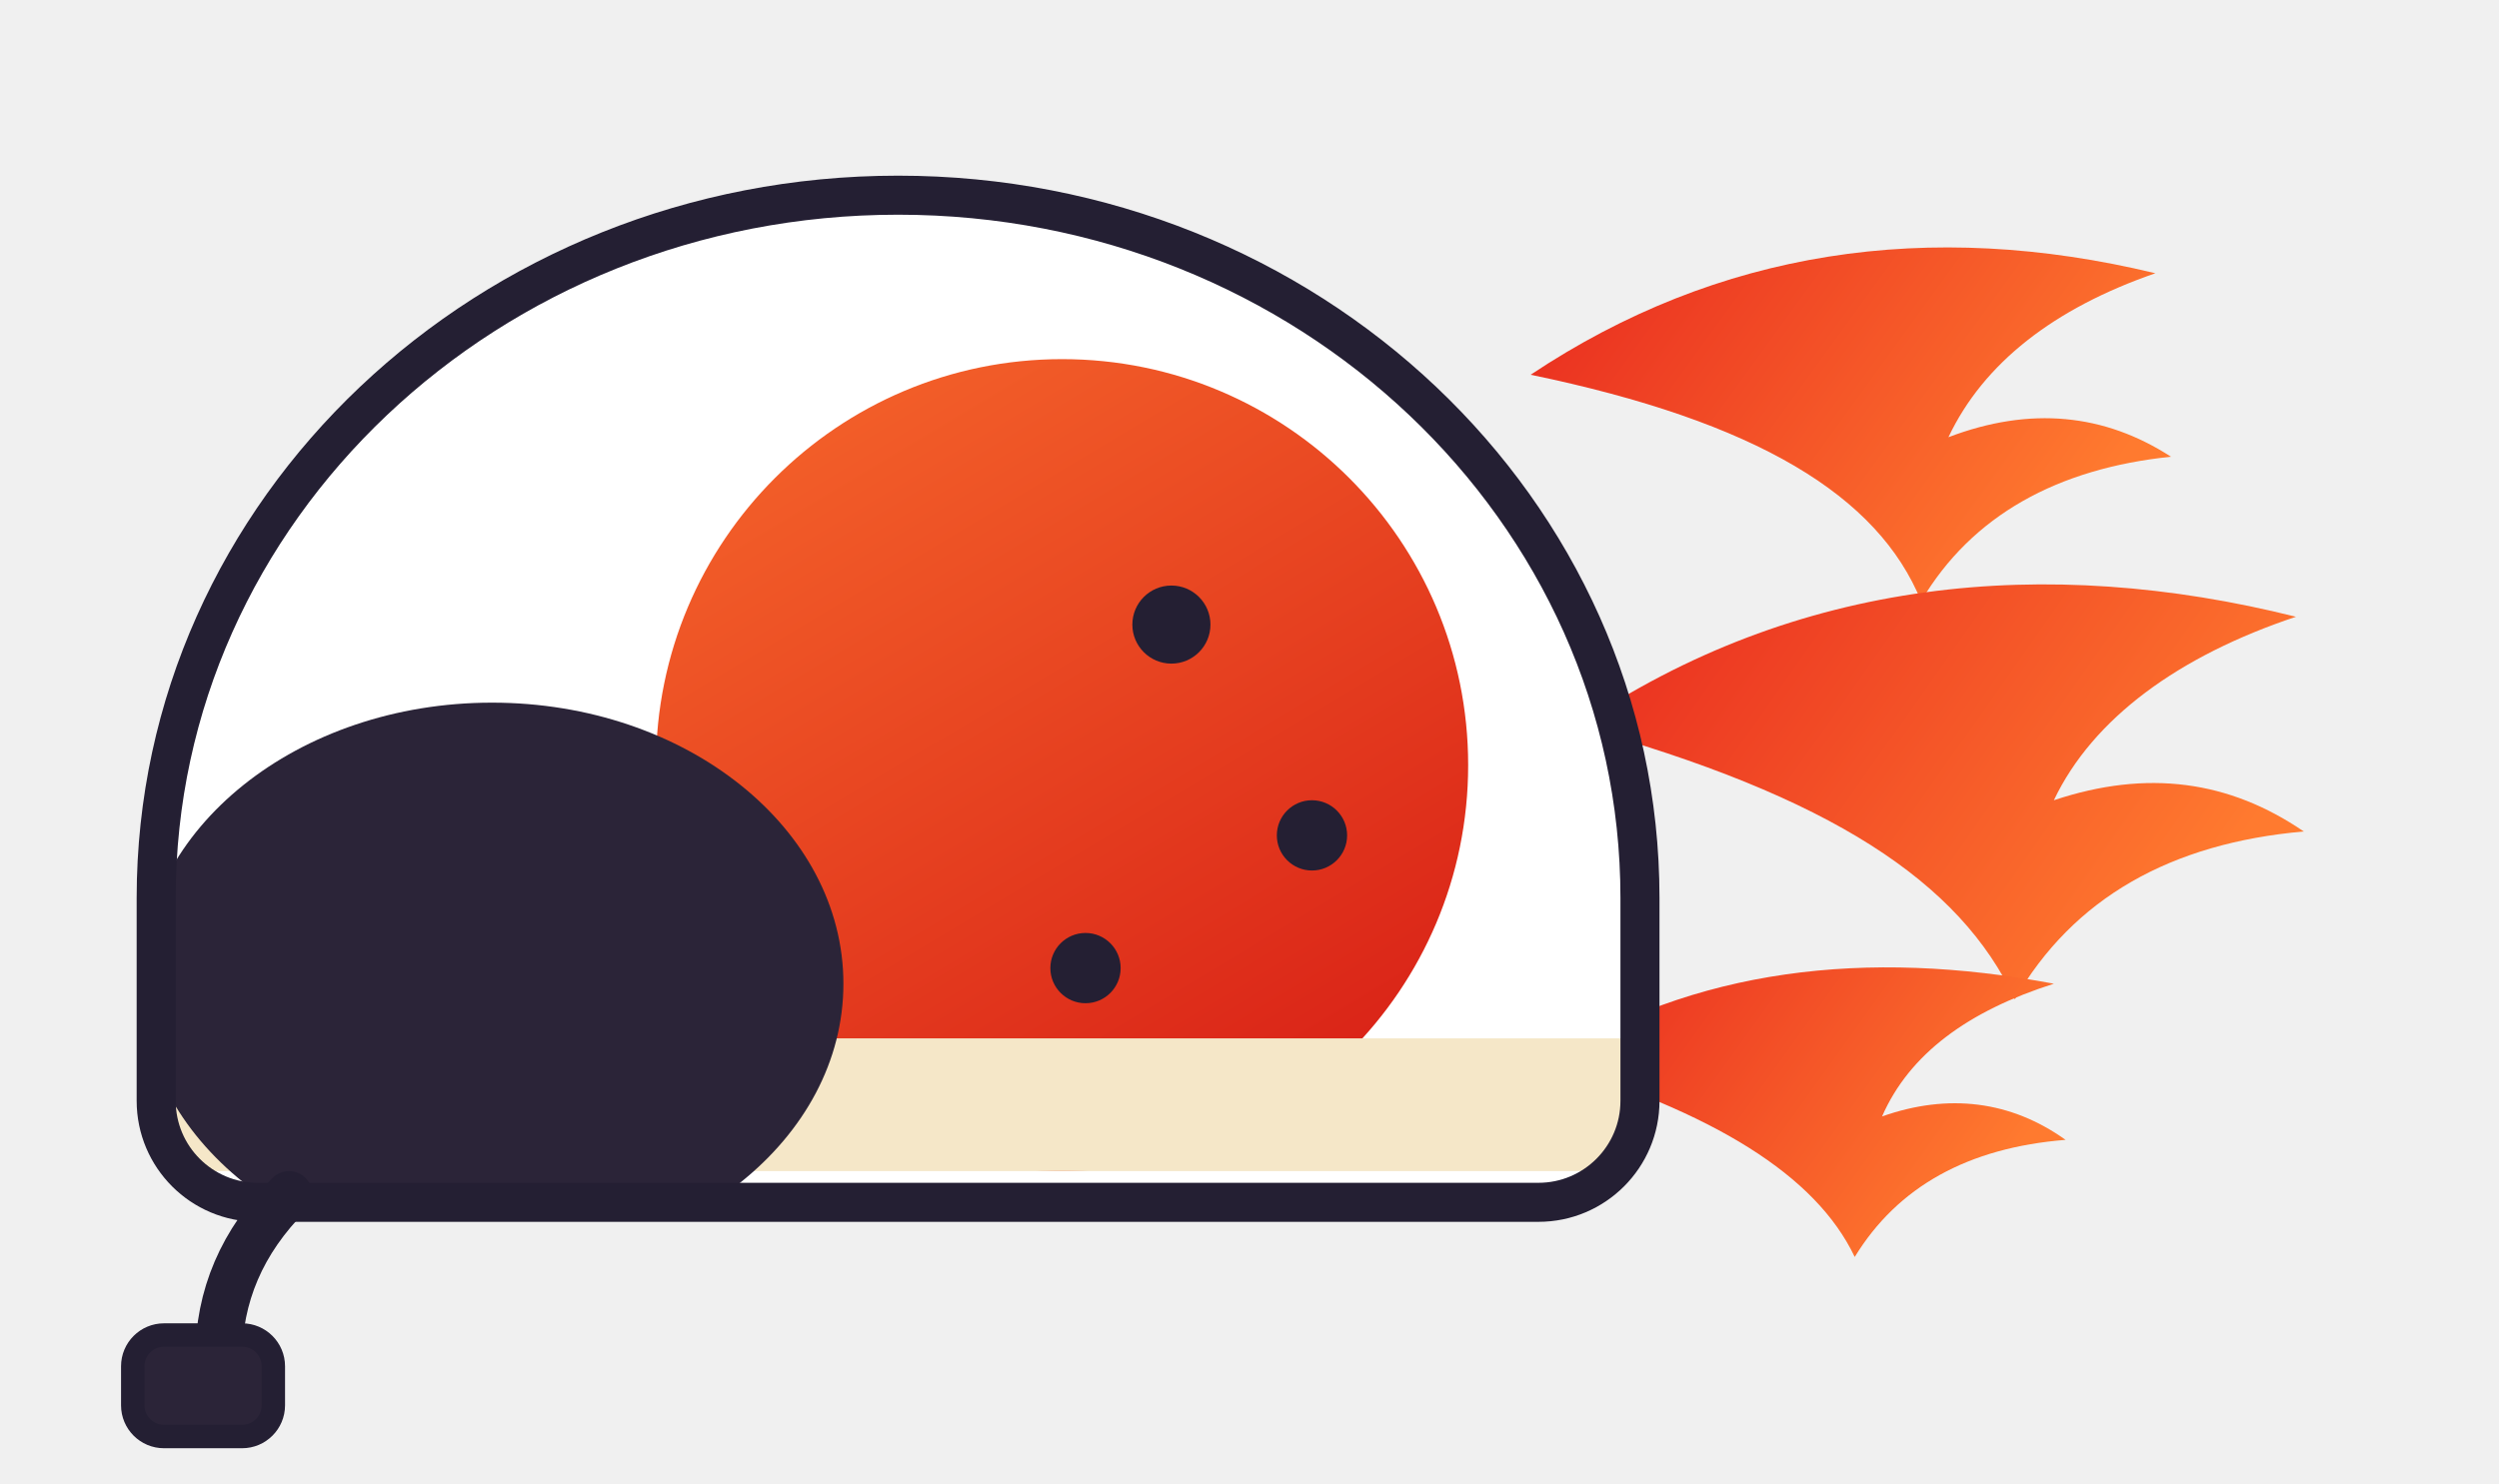
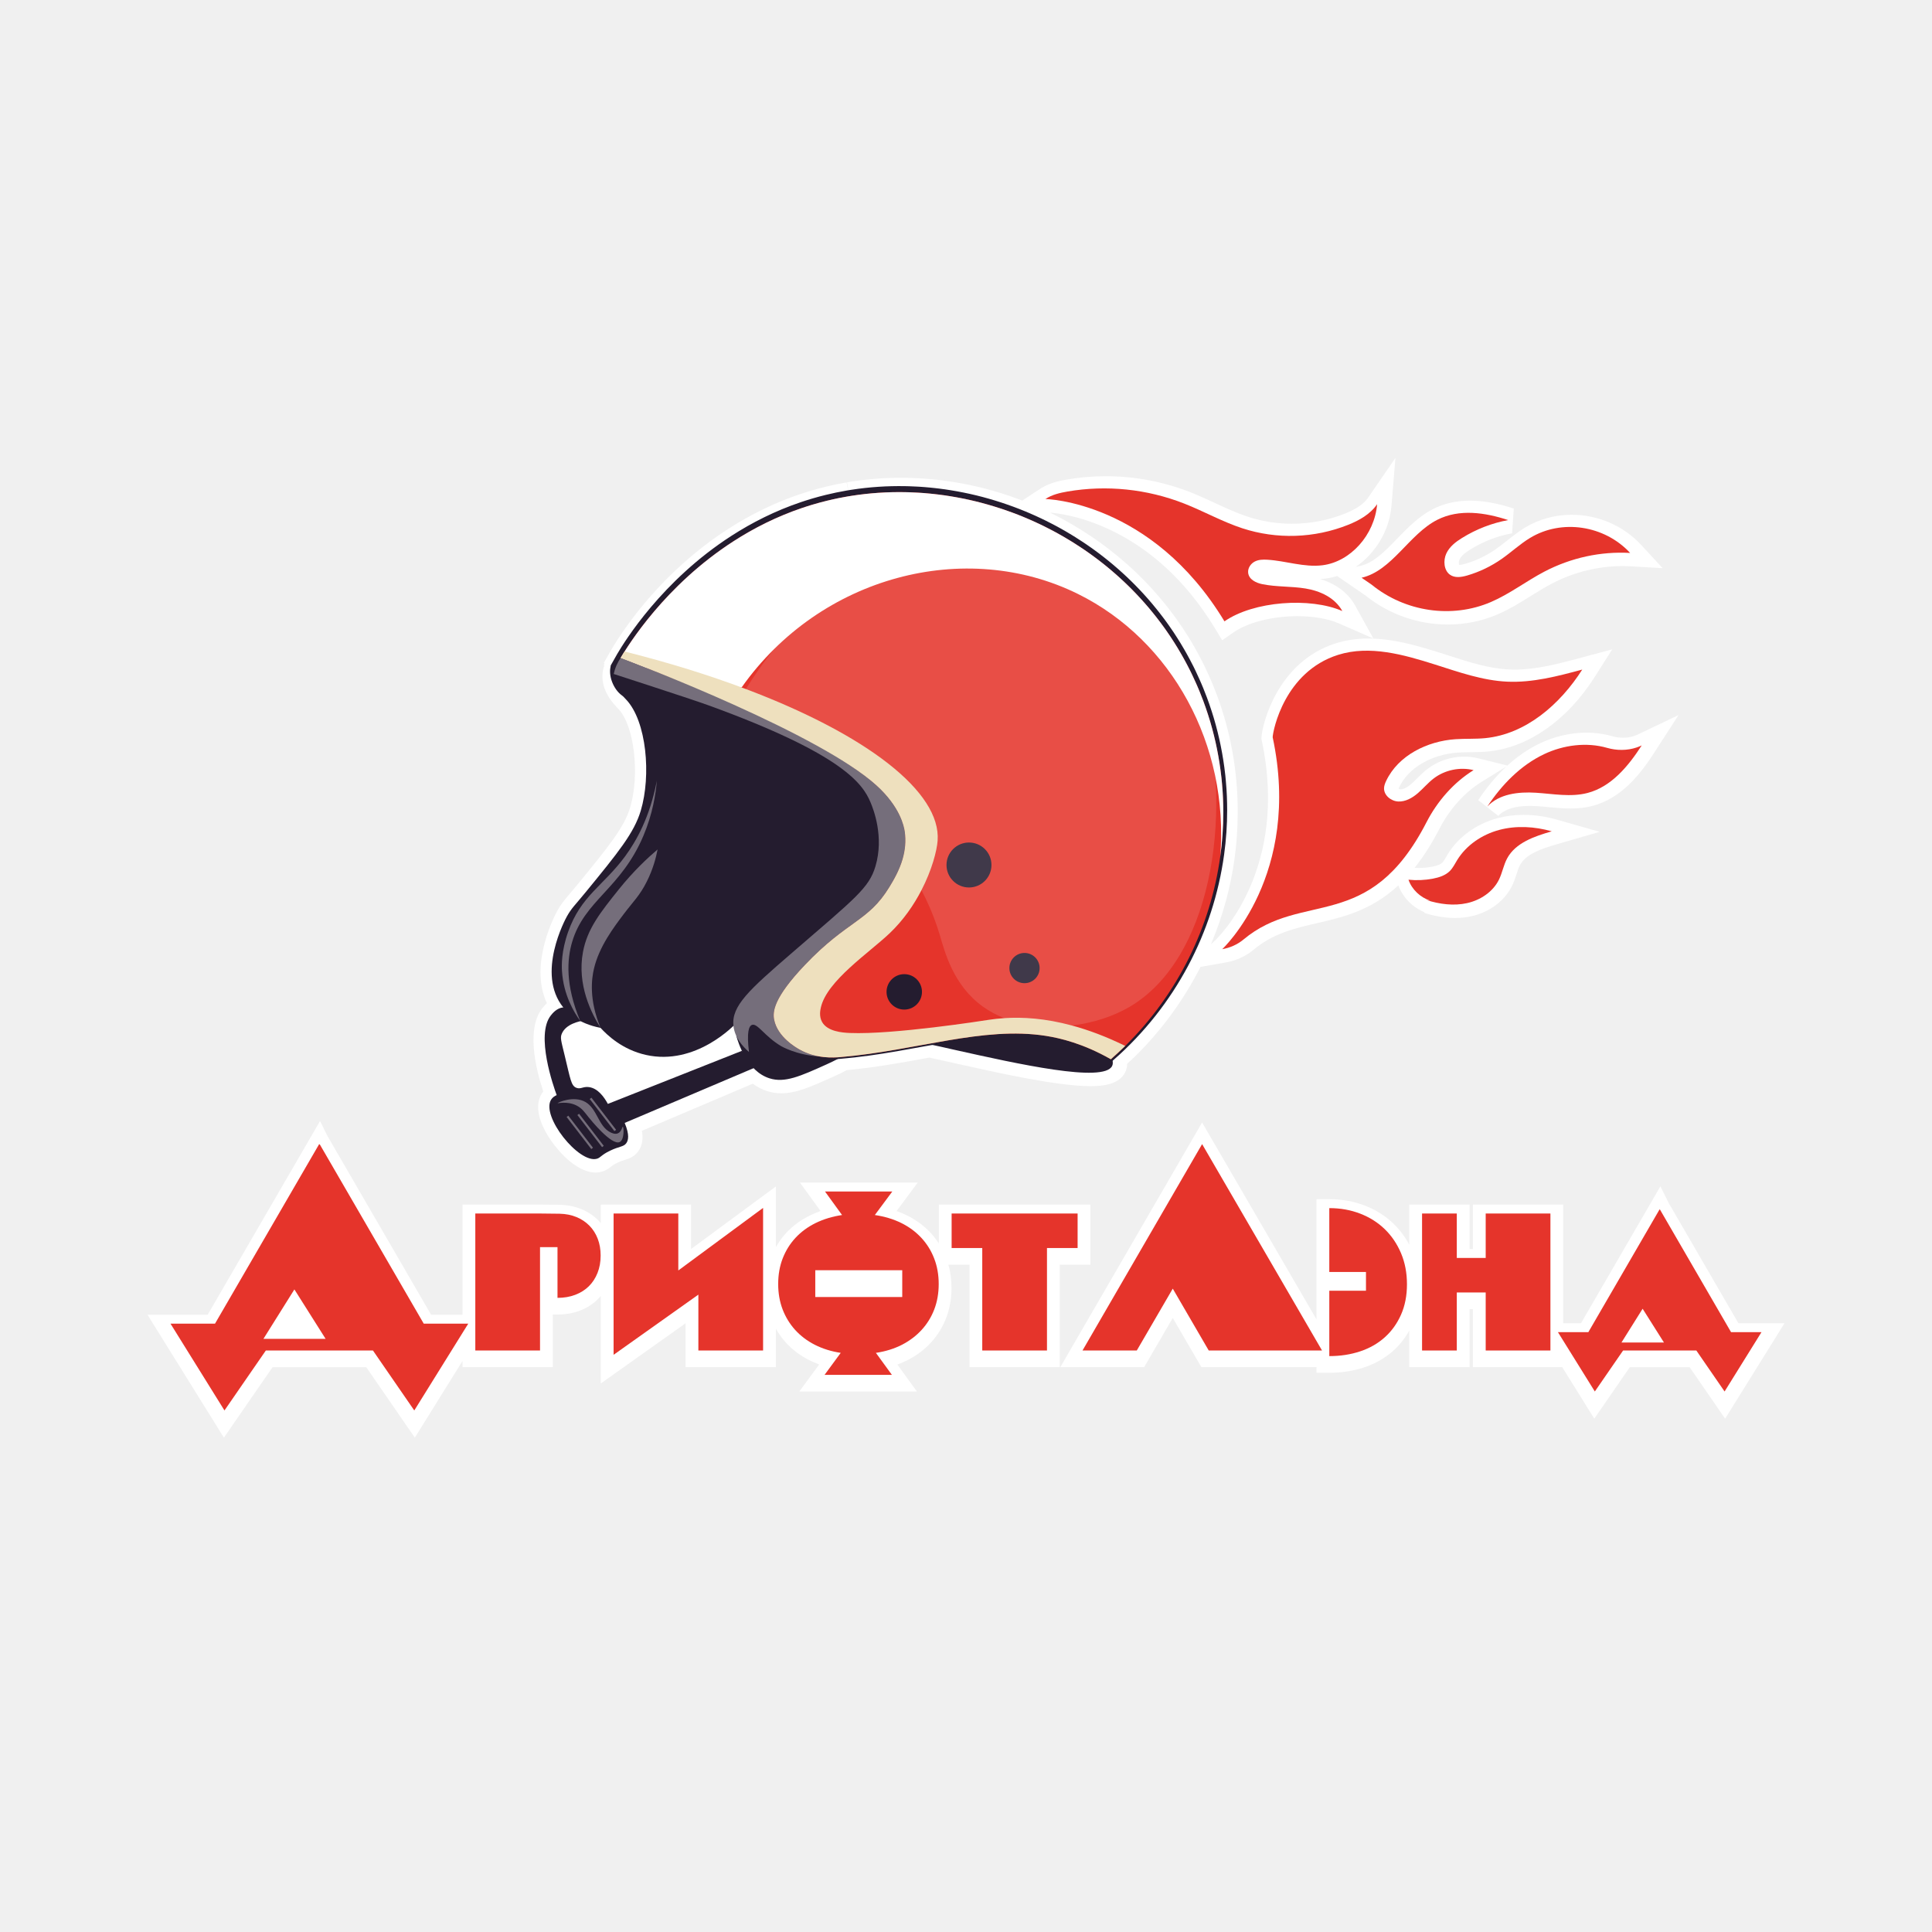
- <svg xmlns="http://www.w3.org/2000/svg" viewBox="0 0 640 380" role="img" aria-label="ДрифтЛэнд">
+ <svg xmlns="http://www.w3.org/2000/svg" role="img" aria-label="ДрифтЛэнд" version="1.1" width="500" height="500" viewBox="0 0 500 500">
  <defs>
-     <linearGradient id="dlBub" x1="0.2" y1="0" x2="0.8" y2="1">
-       <stop offset="0" stop-color="#F4622A" />
-       <stop offset="1" stop-color="#D81F16" />
-     </linearGradient>
-     <linearGradient id="dlFlame" x1="0" y1="0" x2="1" y2="0.4">
-       <stop offset="0" stop-color="#E8291F" />
-       <stop offset="1" stop-color="#FF7A2F" />
-     </linearGradient>
-     <clipPath id="dlHelmet">
-       <path d="M40 230a190 180 0 0 1 380 0v52a26 26 0 0 1-26 26H66a26 26 0 0 1-26-26z" />
+     <clipPath id="clip_1">
+       <path transform="matrix(1,0,0,-1,0,500)" d="M0 500H500V0H0Z" />
+     </clipPath>
+     <clipPath id="clip_2">
+       <path transform="matrix(1,0,0,-1,0,500)" d="M190.478 234.296H314.769V368.442H190.478Z" />
    </clipPath>
  </defs>
-   <g fill="url(#dlFlame)">
-     <path d="M392 96c48-32 102-40 160-26-26 9-44 23-53 42 21-8 40-6 57 5-29 3-51 15-64 37-11-27-42-46-100-58z" />
-     <path d="M404 186c56-38 120-44 184-28-30 10-52 26-62 47 24-8 45-5 64 8-34 3-59 17-74 43-14-30-47-52-112-70z" />
-     <path d="M396 272c38-24 82-29 130-20-22 7-37 18-44 34 17-6 33-4 47 6-25 2-43 12-54 30-10-21-36-37-79-50z" />
+   <g>
+     <g>
+       <g clip-path="url(#clip_1)">
+         <path transform="matrix(1,0,0,-1,423.8632,190.0852)" d="M0 0C-.303-.144-.623-.273-.952-.384-1.855-.687-2.819-.84-3.816-.84-4.753-.84-5.699-.705-6.629-.439-8.747 .169-10.992 .477-13.299 .477-17.353 .477-21.495-.472-25.278-2.27-28.273-3.693-31.099-5.622-33.742-8.032L-41.295-6.171C-42.475-5.881-43.702-5.733-44.939-5.733-48.383-5.733-51.756-6.864-54.437-8.918-55.454-9.697-56.298-10.539-57.115-11.355-57.658-11.897-58.171-12.409-58.689-12.853-59.696-13.718-60.644-14.194-61.43-14.194H-61.434C-61.597-14.187-61.784-14.096-61.902-14.005-61.868-13.911-61.811-13.777-61.72-13.583-59.382-8.65-53.437-5.156-46.574-4.684-45.515-4.611-44.437-4.599-43.296-4.586-41.839-4.569-40.333-4.552-38.788-4.402-28.382-3.393-18.318 3.628-11.176 14.86L-6.613 22.036-14.826 19.833C-20.41 18.336-26.184 16.787-31.859 16.787-32.315 16.787-32.771 16.797-33.228 16.818-38.493 17.058-43.608 18.704-49.024 20.446L-51.033 21.089C-57.01 22.986-63.379 24.838-69.759 24.838-72.739 24.838-75.564 24.422-78.154 23.603-93.433 18.772-97.27 2.306-97.392-.736L-97.409-1.152-97.322-1.56C-90.233-34.779-108.58-52.531-109.397-53.301L-110.468-54.295C-107.495-47.227-105.416-39.782-104.367-32.157-104.239-31.221-104.126-30.283-104.028-29.345-103.986-28.943-103.952-28.539-103.918-28.135L-103.851-27.356C-103.825-27.066-103.799-26.776-103.778-26.487-103.748-26.061-103.725-25.634-103.703-25.206L-103.668-24.552C-103.651-24.236-103.633-23.92-103.622-23.609-103.604-23.153-103.595-22.697-103.586-22.241L-103.576-21.72C-103.569-21.389-103.562-21.057-103.56-20.721L-103.552-19.712C-103.552-19.082-103.558-18.446-103.575-17.831-103.587-17.27-103.604-16.703-103.626-16.17L-103.654-15.56C-103.676-15.113-103.698-14.661-103.727-14.194-103.779-13.447-103.836-12.693-103.903-11.969-103.945-11.478-103.991-10.986-104.046-10.476-104.126-9.769-104.211-9.061-104.304-8.35-104.386-7.728-104.474-7.113-104.563-6.57L-104.587-6.404C-104.68-5.814-104.778-5.224-104.878-4.662-104.979-4.077-105.091-3.492-105.19-3.016-105.234-2.757-105.287-2.497-105.327-2.332-105.427-1.843-105.527-1.361-105.633-.906-105.773-.276-105.919 .348-106.071 .953-106.208 1.511-106.35 2.068-106.493 2.576L-106.636 3.106C-106.751 3.521-106.866 3.937-106.976 4.31L-107.15 4.9C-107.311 5.44-107.479 5.98-107.655 6.521-107.851 7.128-108.054 7.741-108.239 8.268-108.292 8.433-108.351 8.6-108.401 8.736-108.546 9.144-108.691 9.552-108.843 9.96L-108.919 10.17C-109.232 11.009-109.556 11.842-109.897 12.675-110.039 13.021-110.185 13.367-110.366 13.795-110.517 14.156-110.674 14.512-110.818 14.833-111.163 15.629-111.526 16.412-111.884 17.156-112.009 17.425-112.141 17.692-112.307 18.032L-112.543 18.509C-112.664 18.753-112.787 18.996-112.878 19.164-113.075 19.552-113.279 19.941-113.474 20.309-113.738 20.814-114.009 21.308-114.265 21.767-114.49 22.18-114.721 22.587-114.931 22.942-115.265 23.528-115.605 24.102-115.954 24.672-116.243 25.147-116.539 25.616-116.823 26.062-117.119 26.533-117.421 26.998-117.732 27.469-118.127 28.061-118.522 28.641-118.916 29.2L-119.602 30.164C-119.857 30.517-120.111 30.864-120.359 31.198-120.758 31.738-121.168 32.271-121.58 32.792-121.861 33.15-122.142 33.506-122.409 33.831-122.806 34.327-123.214 34.823-123.63 35.315-123.984 35.733-124.34 36.146-124.754 36.615-125.092 36.996-125.43 37.377-125.773 37.753-126.106 38.117-126.442 38.476-126.779 38.835L-126.873 38.934C-127.278 39.362-127.688 39.79-128.095 40.197-128.447 40.555-128.8 40.907-129.135 41.231-129.53 41.62-129.937 42.01-130.351 42.4-130.731 42.756-131.116 43.112-131.467 43.426-131.796 43.731-132.13 44.03-132.441 44.301-132.976 44.778-133.522 45.243-134.084 45.716-134.438 46.012-134.791 46.302-135.113 46.561L-135.325 46.736C-135.681 47.026-136.042 47.311-136.375 47.568-136.673 47.805-136.971 48.033-137.304 48.287-137.546 48.475-137.794 48.659-138.057 48.854-139.062 49.602-140.066 50.319-141.055 50.991L-141.884 51.546C-142.572 52.006-143.266 52.455-143.947 52.877-144.24 53.063-144.54 53.248-144.807 53.409-145.742 53.985-146.782 54.591-147.99 55.264L-148.784 55.701C-148.784 55.701-149.602 56.138-149.839 56.261-150.522 56.62-151.206 56.967-151.877 57.297-151.962 57.339-152.05 57.38-152.136 57.422-147.525 57.058-125.437 53.936-109.394 27.408L-107.566 24.384-104.668 26.406C-100.945 29.004-94.589 30.618-88.081 30.618-83.931 30.618-80.132 29.956-77.382 28.755L-68.432 24.843-73.161 33.39C-74.943 36.613-78.101 38.983-82.205 40.23-81.721 40.254-81.248 40.294-80.789 40.352-79.776 40.478-78.784 40.71-77.814 41.017L-70.441 35.949C-64.447 31.12-56.895 28.461-49.161 28.461-44.675 28.461-40.354 29.34-36.317 31.072-33.241 32.392-30.427 34.141-27.706 35.834-25.838 36.995-24.074 38.092-22.248 39.048-16.587 42.014-10.267 43.582-3.971 43.582-3.235 43.582-2.499 43.561-1.764 43.518L6.436 43.041 .858 49.07C-3.724 54.022-10.272 56.863-17.109 56.863-21.425 56.863-25.599 55.716-29.181 53.545-30.885 52.513-32.407 51.309-33.879 50.145-34.842 49.383-35.752 48.663-36.685 48.01-39.159 46.278-41.85 44.985-44.683 44.165-45.296 43.987-45.778 43.897-46.116 43.897-46.172 43.897-46.217 43.9-46.25 43.903-46.348 44.166-46.378 44.782-46.145 45.281-45.649 46.347-44.454 47.192-43.349 47.877-39.985 49.966-36.348 51.377-32.537 52.07L-32.093 58.47C-36.27 59.848-39.972 60.517-43.412 60.517-46.919 60.517-50.127 59.794-52.946 58.369-56.652 56.494-59.53 53.522-62.313 50.648-65.41 47.451-68.335 44.43-71.819 43.632L-73.026 43.356C-67.957 46.796-64.288 52.701-63.753 59.168L-62.727 71.572-69.78 61.316C-70.921 59.655-72.775 58.378-75.79 57.172-80.155 55.427-84.768 54.542-89.499 54.542-93.399 54.542-97.238 55.151-100.91 56.353-103.74 57.28-106.471 58.541-109.363 59.877-111.432 60.832-113.57 61.82-115.763 62.681-122.788 65.44-130.171 66.839-137.706 66.839-141.07 66.839-144.446 66.551-147.742 65.984-150.043 65.586-152.482 65.017-154.722 63.547L-159.313 60.532C-159.658 60.665-159.999 60.809-160.344 60.937-161.06 61.202-161.78 61.456-162.527 61.712L-163.613 62.079-163.729 62.111C-164.235 62.275-164.746 62.439-165.212 62.579-165.775 62.757-166.343 62.922-166.889 63.076-167.994 63.394-169.112 63.69-170.234 63.963-172.504 64.512-174.813 64.977-177.088 65.341-177.524 65.412-177.964 65.479-178.402 65.545L-178.926 65.615C-179.296 65.67-179.66 65.72-180.002 65.759-180.383 65.807-180.764 65.855-181.144 65.895L-181.28 65.91C-181.729 65.965-182.184 66.007-182.587 66.044-182.804 66.067-183.027 66.085-183.203 66.098-183.402 66.12-183.602 66.137-183.801 66.154L-185.04 66.245C-185.04 66.245-185.742 66.291-185.914 66.297-186.656 66.338-187.399 66.372-188.12 66.394-188.458 66.406-188.795 66.412-189.135 66.418-189.653 66.427-190.173 66.432-190.692 66.432-195.004 66.432-199.308 66.102-203.495 65.449L-204.663 65.26-204.091 62-204.777 65.241C-206.663 64.911-208.497 64.529-210.216 64.108-211.384 63.826-212.58 63.505-213.746 63.162L-214.5 62.937C-214.878 62.822-215.256 62.705-215.571 62.602-215.926 62.495-216.271 62.383-216.619 62.263L-216.826 62.193C-223.253 60.028-229.501 57.002-235.393 53.202-252.53 42.165-262.279 27.639-265.675 21.907L-267.612 18.495-267.378 18.406-267.643 17.947-267.461 17.878C-267.703 17.199-267.855 16.511-267.919 15.803-268.334 11.279-265.023 7.857-263.936 6.732L-263.805 6.595C-259.716 2.297-258.224-10.349-260.793-18.936-262.326-24.06-266.351-28.981-274.376-38.793-275.266-39.881-275.948-40.682-276.5-41.33-277.856-42.922-278.603-43.798-279.632-45.635-279.972-46.243-287.125-59.26-282.331-69.546-282.733-69.92-283.122-70.344-283.495-70.816-287.571-75.98-285.433-85.785-283.267-92.389-283.405-92.564-283.533-92.748-283.651-92.939-285.205-95.454-284.826-98.935-282.556-103.005-280.234-107.169-274.898-113.364-269.718-113.364-269.149-113.364-268.595-113.289-268.07-113.139-266.996-112.834-266.326-112.303-265.836-111.917-265.455-111.615-265.06-111.302-264.132-110.856-263.309-110.459-262.687-110.261-262.139-110.086-261.11-109.759-259.829-109.352-258.787-108.006-257.472-106.304-257.421-104.269-257.734-102.559L-229.031-90.368C-227.875-91.231-226.635-91.877-225.324-92.294-224.131-92.675-222.932-92.859-221.658-92.859-217.733-92.859-213.734-91.057-208.199-88.563-206.962-88.005-205.817-87.446-204.719-86.861-197.561-86.203-190.81-84.974-184.274-83.784L-183.355-83.617C-181.967-83.908-180.54-84.23-179.067-84.563L-177.161-84.992C-165.155-87.673-150.214-91.01-141.643-91.01-138.535-91.01-134.222-90.634-132.651-87.383-132.394-86.852-132.162-86.124-132.15-85.217-131.488-84.612-130.834-84.001-130.213-83.402-130.102-83.3-129.985-83.189-129.872-83.072-123.089-76.366-117.46-68.588-113.168-60.139L-106.568-58.982C-103.924-58.518-101.484-57.403-99.512-55.756-94.351-51.443-88.856-50.172-83.039-48.828-76.329-47.278-69.03-45.588-61.97-39.052-60.824-42.153-58.358-44.688-55.225-45.988L-55.268-46.168C-52.499-47.044-49.822-47.487-47.312-47.487-45.845-47.487-44.414-47.335-43.059-47.034-38.363-45.991-34.425-43.038-32.526-39.135-32.025-38.104-31.687-37.061-31.388-36.141-31.109-35.277-30.845-34.462-30.5-33.814-28.96-30.928-24.933-29.557-20.941-28.4L-9.86-25.191-20.956-22.037C-23.845-21.216-26.739-20.799-29.557-20.799-31.893-20.799-34.162-21.089-36.301-21.66-41.761-23.119-46.454-26.51-49.177-30.963-49.331-31.214-49.479-31.471-49.627-31.728-49.957-32.299-50.269-32.838-50.567-33.141-51.028-33.609-51.895-33.959-53.22-34.213-54.368-34.434-55.545-34.546-56.717-34.546-57.065-34.546-57.412-34.513-57.761-34.493-55.569-31.752-53.418-28.44-51.334-24.391-48.706-19.285-44.804-14.957-40.347-12.201L-34.021-8.291C-36.635-10.72-39.069-13.62-41.299-16.989L-36.113-21.067C-34.52-19.35-31.775-18.48-27.953-18.48-27.367-18.48-26.784-18.501-26.209-18.537-25.193-18.6-24.171-18.698-23.149-18.795-21.29-18.973-19.367-19.155-17.414-19.155-15.31-19.155-13.456-18.938-11.746-18.492-4.175-16.516 .755-10.128 4.204-4.784L10.529 5.016Z" fill="#ffffff" />
+         <path transform="matrix(1,0,0,-1,316.5881,209.638)" stroke-width="2" stroke-linecap="butt" stroke-miterlimit="10" stroke-linejoin="miter" fill="none" stroke="#241c2f" d="M0 0C0-3.83-.261-7.654-.784-11.439-3.507-31.222-13.246-50.054-29.087-63.95-36.213-59.876-42.194-58.469-45.929-57.886-62.243-55.334-79.402-61.726-99.101-63.383-100.135-63.472-102.125-63.622-104.471-63.222-97.545-63.622-82.81-46.83-74.956-27.136-69.408-13.257-67.29 2.068-73.744 13.819-84.533 33.462-111.853 44.062-120.235 36.903-121.802 35.563-122.619 33.668-123.025 31.672-124.098 31.906-125.176 32.139-126.249 32.372-134.003 34.057-141.757 35.746-149.511 37.431-149.685 32.941-151.898 29.991-153.707 29.995-155.479 29.999-157.519 32.836-157.691 35.503-157.732 36.142-157.66 36.685-157.579 37.079-157.041 38.03-156.503 38.981-155.964 39.932-154.075 43.123-144.536 58.67-126.738 70.131-121.508 73.505-115.571 76.523-108.907 78.769-108.879 78.774-108.856 78.786-108.834 78.791-108.473 78.919-108.117 79.036-107.75 79.147-107.389 79.264-107.028 79.375-106.666 79.486-106.433 79.553-106.205 79.625-105.972 79.692-104.86 80.02-103.726 80.325-102.576 80.603-100.875 81.02-99.129 81.381-97.345 81.693-97.278 81.704-97.217 81.715-97.15 81.726-96.978 81.754-96.806 81.781-96.633 81.809-96.461 81.837-96.283 81.865-96.111 81.893-91.548 82.604-86.934 82.905-82.332 82.821-82.009 82.815-81.692 82.81-81.376 82.799-80.664 82.777-79.947 82.743-79.23 82.704-78.946 82.693-78.663 82.671-78.374 82.654-78.063 82.632-77.757 82.61-77.451 82.587-77.201 82.565-76.951 82.549-76.701 82.521-76.495 82.504-76.284 82.488-76.078 82.465-75.656 82.426-75.234 82.387-74.817 82.337-74.789 82.332-74.761 82.332-74.733 82.326-74.339 82.287-73.944 82.237-73.549 82.187-73.216 82.148-72.888 82.104-72.554 82.054-72.438 82.037-72.321 82.021-72.199 82.009-71.721 81.937-71.237 81.865-70.759 81.787-68.541 81.431-66.334 80.987-64.15 80.459-63.077 80.197-62.004 79.914-60.943 79.608-60.409 79.458-59.876 79.302-59.348 79.136-58.847 78.986-58.347 78.825-57.852 78.663-57.824 78.652-57.791 78.647-57.763 78.635-57.713 78.619-57.663 78.602-57.613 78.585-57.313 78.485-57.013 78.385-56.713 78.285-56.018 78.046-55.323 77.802-54.634 77.546-53.595 77.163-52.566 76.757-51.544 76.334-51.199 76.19-50.86 76.051-50.521 75.901-49.548 75.484-48.575 75.045-47.614 74.589-47.241 74.411-46.863 74.233-46.496 74.05-45.829 73.722-45.174 73.388-44.517 73.044-44.195 72.877-43.878 72.705-43.556 72.532-43.545 72.527-43.534 72.521-43.523 72.516-43.261 72.371-42.995 72.227-42.733 72.082-41.705 71.509-40.682 70.92-39.682 70.303-39.404 70.136-39.126 69.964-38.853 69.792-38.181 69.375-37.52 68.947-36.863 68.508-36.586 68.325-36.313 68.141-36.041 67.958-35.068 67.296-34.112 66.613-33.173 65.912-32.939 65.74-32.706 65.568-32.478 65.39-32.172 65.156-31.872 64.928-31.572 64.689-31.227 64.423-30.888 64.156-30.555 63.883-30.494 63.833-30.432 63.783-30.366 63.728-30.021 63.45-29.682 63.172-29.343 62.888-28.815 62.444-28.292 61.999-27.781 61.543-27.47 61.271-27.159 60.993-26.853 60.71-26.48 60.376-26.114 60.037-25.752 59.698-25.363 59.331-24.974 58.959-24.596 58.586-24.257 58.258-23.923 57.925-23.59 57.586-23.19 57.186-22.801 56.78-22.417 56.374-22.061 55.996-21.706 55.618-21.356 55.234-21.005 54.851-20.661 54.462-20.316 54.073-19.971 53.684-19.632 53.289-19.293 52.889-18.899 52.422-18.509 51.949-18.132 51.477-17.854 51.138-17.587 50.799-17.32 50.46-16.925 49.96-16.536 49.453-16.158 48.942-15.914 48.614-15.669 48.281-15.425 47.942-15.208 47.636-14.986 47.33-14.769 47.019-14.38 46.469-14.002 45.913-13.624 45.346-13.335 44.907-13.046 44.462-12.762 44.012-12.479 43.567-12.195 43.117-11.917 42.661-11.584 42.117-11.261 41.572-10.945 41.016-10.728 40.649-10.516 40.277-10.311 39.898-10.049 39.432-9.794 38.965-9.544 38.487-9.349 38.12-9.155 37.748-8.966 37.375-8.855 37.169-8.749 36.958-8.643 36.747-8.56 36.575-8.471 36.397-8.382 36.219-8.26 35.969-8.138 35.719-8.021 35.469-7.665 34.729-7.32 33.984-6.992 33.229-6.842 32.895-6.698 32.567-6.559 32.233-6.403 31.867-6.248 31.5-6.098 31.133-5.77 30.333-5.458 29.532-5.158 28.726-5.153 28.704-5.142 28.682-5.136 28.659-4.969 28.22-4.814 27.781-4.658 27.342-4.613 27.22-4.569 27.098-4.53 26.975-4.324 26.386-4.13 25.797-3.941 25.213-3.774 24.696-3.613 24.179-3.457 23.663-3.407 23.49-3.352 23.312-3.302 23.134-3.185 22.734-3.074 22.334-2.963 21.934-2.918 21.773-2.874 21.606-2.829 21.439-2.685 20.922-2.551 20.4-2.423 19.877-2.273 19.283-2.134 18.688-2.001 18.087-1.895 17.632-1.801 17.176-1.706 16.714-1.662 16.525-1.623 16.331-1.59 16.136-1.478 15.592-1.373 15.041-1.278 14.491-1.178 13.93-1.084 13.363-.995 12.796-.989 12.762-.984 12.724-.978 12.685-.884 12.101-.8 11.517-.722 10.928-.634 10.244-.55 9.555-.472 8.866-.422 8.399-.378 7.932-.339 7.465-.272 6.743-.217 6.014-.167 5.292-.139 4.841-.117 4.386-.094 3.936-.089 3.769-.078 3.602-.072 3.435-.05 2.896-.033 2.351-.022 1.812-.005 1.206 0 .6 0 0Z" />
+         <path transform="matrix(1,0,0,-1,150.9748,264.1331)" d="M0 0C-.989-.16-4.506-.837-5.582-3.39-6.023-4.436-5.787-5.121-4.825-9.067-3.33-15.202-3.189-16.862-1.798-17.393-.685-17.818-.098-17.014 1.419-17.204 3.744-17.494 5.358-19.755 6.339-21.556 17.902-16.977 29.464-12.397 41.027-7.818 42.647-9.054 44.267-10.291 45.887-11.527 34.155-16.51 22.423-21.493 10.691-26.476 12-29.594 11.641-31.034 11.07-31.774 10.353-32.7 9.318-32.505 6.907-33.666 4.605-34.775 4.472-35.471 3.501-35.748-1.154-37.071-10.996-24.741-8.359-20.471-7.97-19.842-7.374-19.489-6.907-19.285-7.674-17.178-12.444-3.758-8.42 1.34-7.968 1.914-6.874 3.258-5.204 3.422-2.352 3.702-.183 .295 0 0" fill="#241c2f" />
+         <path transform="matrix(1,0,0,-1,190.5585,268.0917)" d="M0 0C.5-1.783 2.756-9.12 8.574-10.974 12.546-12.24 16.556-10.433 23.333-7.379 27.721-5.402 29.369-4.087 31.47-3.027 38.919 .733 46.691-1.416 56.447-3.595 72.819-7.251 95.11-12.228 97.262-7.774 98.121-5.996 95.573-3.12 94.292-1.702 86.783 6.609 76.055 8.271 59.475 9.84 16.639 13.894 8.459 10.346 3.465 4.921 1.728 3.034 .633 1.198 0 0" fill="#241c2f" />
+         <path transform="matrix(1,0,0,-1,160.3414,171.0194)" d="M0 0C-.584-.706-1.374-1.88-1.514-3.406-1.807-6.601 .942-9.229 1.703-10.029 7.013-15.612 8.215-29.677 5.487-38.791 3.764-44.551-.392-49.632-8.704-59.795-11.692-63.448-12.384-63.927-13.634-66.158-14.008-66.825-21.67-80.943-14.57-89.692-13.613-90.871-10.847-93.853-4.92-94.99-3.189-96.891 .733-100.627 6.812-101.992 19.745-104.895 29.77-94.222 30.276-93.666 32.254-93.663 66.441-93.047 82.88-65.093 84.425-62.465 95.689-42.705 88.746-24.788 79.779-1.651 42.581 12.906 0 0" fill="#241c2f" />
+         <path transform="matrix(1,0,0,-1,315.8044,221.633)" d="M0 0C-2.501-18.187-10.939-35.569-24.591-49.048-24.657-49.12-24.73-49.187-24.796-49.248-25.93-50.371-27.097-51.455-28.304-52.511-28.309-52.505-28.315-52.505-28.32-52.5-35.441-48.436-41.416-47.03-45.146-46.446-61.46-43.895-78.619-50.287-98.318-51.944-100.074-52.094-104.56-52.416-108.912-49.959-109.713-49.509-114.548-46.78-115.443-42.294-115.855-40.221-115.644-36.675-107.495-28.104-96.495-16.536-91.131-16.953-85.639-7.949-83.81-4.953-80.709 .294-81.665 6.525-81.843 7.676-82.765 12.79-89.046 18.443-104.087 31.989-151.357 49.931-155.181 51.371-154.953 51.755-154.619 52.316-154.169 53.028-150.884 58.236-141.618 71.482-125.954 81.57-117.589 86.967-107.406 91.453-95.327 93.332-59.225 98.957-20.255 79.108-5.314 42.572 .289 28.865 1.945 14.185 0 0" fill="#e5342b" />
+         <path transform="matrix(1,0,0,-1,315.8044,221.633)" d="M0 0C2.29 28.832-12.518 55.896-36.819 67.913-65.873 82.282-103.448 72.638-123.876 43.723-124.404 43.751-124.937 43.784-125.465 43.812-133.219 45.496-140.973 47.186-148.727 48.87-150.501 49.576-152.29 50.271-154.097 50.96-154.591 51.149-154.958 51.288-155.181 51.371-153.291 54.562-143.752 70.109-125.954 81.57-120.724 84.944-114.787 87.962-108.123 90.208-108.095 90.213-108.073 90.225-108.051 90.23-107.689 90.358-107.334 90.475-106.967 90.586-106.605 90.703-106.244 90.814-105.883 90.925-105.649 90.992-105.421 91.064-105.188 91.131-104.076 91.459-102.942 91.764-101.792 92.042-99.563 92.592-97.767 92.926-96.561 93.132-96.495 93.143-96.433 93.154-96.367 93.165-96.195 93.193-96.022 93.221-95.85 93.248-95.677 93.276-95.5 93.304-95.327 93.332-90.764 94.043-86.15 94.344-81.548 94.26-81.226 94.254-80.909 94.249-80.592 94.238-79.88 94.216-79.163 94.182-78.446 94.143-78.163 94.132-77.879 94.11-77.59 94.093-77.279 94.071-76.973 94.049-76.668 94.027-76.418 94.004-76.167 93.988-75.917 93.96-75.712 93.943-75.5 93.927-75.295 93.904-74.872 93.865-74.45 93.826-74.033 93.777-74.005 93.771-73.977 93.771-73.95 93.765-73.555 93.726-73.16 93.676-72.766 93.626-72.432 93.587-72.104 93.543-71.771 93.493-71.654 93.476-71.537 93.46-71.415 93.449-70.937 93.376-70.453 93.304-69.975 93.226-67.757 92.87-65.551 92.426-63.366 91.898-62.294 91.636-61.221 91.353-60.159 91.047-59.625 90.897-59.092 90.742-58.564 90.575-58.064 90.425-57.563 90.264-57.069 90.102-57.041 90.091-57.007 90.086-56.98 90.075-56.93 90.058-56.879 90.041-56.83 90.025-56.529 89.924-56.229 89.824-55.929 89.724-55.229 89.491-54.539 89.246-53.85 88.985-52.811 88.607-51.782 88.201-50.76 87.773-50.415 87.629-50.076 87.49-49.737 87.34-48.759 86.923-47.792 86.489-46.83 86.028-46.457 85.85-46.079 85.672-45.713 85.489-45.046 85.161-44.39 84.827-43.734 84.483-43.411 84.316-43.095 84.144-42.772 83.971-42.761 83.966-42.75 83.96-42.739 83.955-42.478 83.81-42.211 83.666-41.95 83.521-40.921 82.949-39.899 82.359-38.898 81.742-38.62 81.576-38.342 81.403-38.07 81.231-37.397 80.814-36.736 80.386-36.08 79.947-35.802 79.764-35.53 79.58-35.257 79.397-34.284 78.735-33.328 78.052-32.389 77.351-32.156 77.179-31.922 77.007-31.694 76.829-31.389 76.595-31.088 76.367-30.788 76.128-30.444 75.862-30.104 75.595-29.771 75.322-29.71 75.272-29.649 75.222-29.582 75.167-29.237 74.889-28.898 74.611-28.559 74.328-28.031 73.883-27.509 73.438-26.997 72.982-26.686 72.71-26.375 72.432-26.069 72.149-25.697 71.815-25.33 71.476-24.969 71.137-24.579 70.77-24.19 70.398-23.812 70.025-23.473 69.697-23.14 69.364-22.806 69.025-22.406 68.625-22.017 68.219-21.633 67.813-21.278 67.435-20.922 67.057-20.572 66.674-20.222 66.29-19.877 65.901-19.532 65.512-19.188 65.123-18.849 64.728-18.51 64.328-18.115 63.861-17.726 63.388-17.348 62.916-17.07 62.577-16.803 62.238-16.536 61.899-16.142 61.399-15.753 60.893-15.375 60.381-15.13 60.053-14.886 59.72-14.641 59.381-14.424 59.075-14.202 58.769-13.985 58.458-13.596 57.908-13.218 57.352-12.84 56.785-12.551 56.346-12.262 55.901-11.978 55.451-11.695 55.006-11.411 54.556-11.134 54.1-10.8 53.556-10.478 53.011-10.161 52.455-9.944 52.088-9.733 51.716-9.527 51.338-9.266 50.871-9.01 50.404-8.76 49.926-8.566 49.559-8.371 49.187-8.182 48.814-8.071 48.609-7.965 48.397-7.86 48.186-7.776 48.014-7.687 47.836-7.598 47.658-7.476 47.408-7.354 47.158-7.237 46.908-6.881 46.168-6.537 45.424-6.209 44.668-6.059 44.334-5.914 44.006-5.775 43.673-5.62 43.306-5.464 42.939-5.314 42.572-4.986 41.772-4.675 40.971-4.374 40.165-4.369 40.143-4.358 40.121-4.352 40.099-4.186 39.659-4.03 39.22-3.874 38.781-3.83 38.659-3.785 38.537-3.746 38.414-3.541 37.825-3.346 37.236-3.157 36.652-2.99 36.135-2.829 35.618-2.674 35.102-2.624 34.929-2.568 34.751-2.518 34.574-2.401 34.173-2.29 33.773-2.179 33.373-2.134 33.212-2.09 33.045-2.045 32.878-1.901 32.361-1.768 31.839-1.64 31.316-1.49 30.722-1.351 30.127-1.217 29.526-1.112 29.071-1.017 28.615-.923 28.153-.878 27.964-.839 27.77-.806 27.575-.695 27.031-.589 26.48-.495 25.93-.395 25.369-.3 24.802-.211 24.235-.206 24.201-.2 24.163-.194 24.124-.1 23.54-.017 22.956 .061 22.367 .15 21.683 .234 20.994 .311 20.305 .361 19.838 .406 19.371 .445 18.904 .511 18.182 .567 17.453 .617 16.731 .645 16.281 .667 15.825 .689 15.375 .695 15.208 .706 15.041 .711 14.874 .734 14.335 .75 13.79 .762 13.251 .778 12.645 .784 12.04 .784 11.439 .784 7.609 .522 3.785 0 0" fill="#ffffff" />
+         <path transform="matrix(1,0,0,-1,256.5912,223.86)" d="M0 0C0-3.214-2.605-5.819-5.819-5.819-9.032-5.819-11.637-3.214-11.637 0-11.637 3.214-9.032 5.819-5.819 5.819-2.605 5.819 0 3.214 0 0" fill="#241c2f" />
+         <path transform="matrix(1,0,0,-1,238.6061,256.6948)" d="M0 0C0-2.532-2.052-4.584-4.584-4.584-7.116-4.584-9.169-2.532-9.169 0-9.169 2.532-7.116 4.584-4.584 4.584-2.052 4.584 0 2.532 0 0" fill="#241c2f" />
+         <path transform="matrix(1,0,0,-1,269.053,250.5359)" d="M0 0C0-2.161-1.752-3.913-3.913-3.913-6.074-3.913-7.826-2.161-7.826 0-7.826 2.161-6.074 3.913-3.913 3.913-1.752 3.913 0 2.161 0 0" fill="#241c2f" />
+         <path transform="matrix(1,0,0,-1,170.1808,219.8391)" d="M0 0C-2.574-2.187-6.245-5.603-10.029-10.328-14.785-16.269-18.169-20.496-19.301-26.491-20.921-35.073-17.038-42.564-14.759-46.171-17.784-38.859-17.092-33.516-16.462-30.843-15.12-25.145-11.382-20.197-8.704-16.652-6.263-13.421-4.616-11.957-2.786-8.304-1.147-5.032-.387-2.051 0 0" fill="#756e7b" />
+         <path transform="matrix(1,0,0,-1,150.1536,264.2163)" d="M0 0C-3.947 9.456-3.354 16.075-2.112 20.346 1.046 31.202 10.507 34.129 16.35 47.894 18.78 53.619 19.555 58.792 19.838 62.164 18.041 52.781 14.546 46.569 11.607 42.58 5.999 34.967 .188 32.42-3.127 23.036-4.893 18.039-4.802 14.357-4.714 12.919-4.333 6.69-1.544 2.151 0 0" fill="#756e7b" />
+         <path transform="matrix(1,0,0,-1,230.1654,229.5816)" d="M0 0C-5.492-9.005-10.856-8.588-21.856-20.155-30.004-28.726-30.216-32.272-29.804-34.346-28.909-38.831-24.074-41.561-23.273-42.011-21.489-43.017-19.682-43.556-18.048-43.834-24.063-43.484-28.003-41.16-28.003-41.16-32.306-38.626-34.157-35.102-35.574-35.669-36.347-35.98-36.958-37.497-36.33-42.672-37.948-41.255-40.01-38.965-40.349-35.913-40.921-30.783-36.285-26.592-25.547-17.315-8.704-2.768-5.275-.256-3.596 5.392-1.334 12.996-4.08 20.088-4.919 22.045-6.898 26.642-11.862 34.346-46.741 47.019-49.567 48.046-55.802 50.086-62.435 52.263-66.247 53.515-69.36 54.521-71.337 55.156-71.197 55.809-70.967 56.607-70.579 57.475-70.248 58.213-69.88 58.828-69.542 59.32-67.391 58.486-65.239 57.652-63.088 56.818-58.446 55.075-18.249 39.749-3.407 26.391 2.874 20.738 3.796 15.625 3.974 14.474 4.93 8.243 1.829 2.996 0 0" fill="#756e7b" />
+         <path transform="matrix(1,0,0,-1,144.3046,285.4996)" d="M0 0C-.012 .134 4.177 2.074 7.238 .284 10.269-1.489 10.539-5.95 13.624-7.522 13.987-7.706 14.851-8.132 15.611-7.806 16.568-7.394 16.723-6.063 16.888-6.102 17.146-6.163 17.331-9.52 16.037-10.076 13.923-10.984 8.445-4.174 7.947-3.548 6.947-2.291 6.292-1.277 4.825-.568 2.428 .591 .009-.101 0 0" fill="#756e7b" />
+         <path transform="matrix(1,0,0,-1,153.0248,297.3774)" d="M0 0-6.386 8.302-5.945 8.641 .441 .339Z" fill="#756e7b" />
+         <path transform="matrix(1,0,0,-1,155.8138,296.8804)" d="M0 0-6.386 8.302-5.945 8.641 .441 .339Z" fill="#756e7b" />
+         <path transform="matrix(1,0,0,-1,159.0072,292.7295)" d="M0 0-6.386 8.302-5.945 8.641 .441 .339Z" fill="#756e7b" />
+         <g opacity=".13">
+           <g clip-path="url(#clip_2)">
+             <path transform="matrix(1,0,0,-1,292.42,260.52)" d="M0 0C-4.286-2.523-9.555-4.23-15.008-4.88-20.972-5.603-27.158-5.064-32.506-2.974-34.485-2.201-36.341-1.212-38.036 0-45.802 5.558-47.975 14.43-49.198 18.543-49.642 20.038-50.17 21.589-50.787 23.19-51.643 25.413-52.683 27.737-53.945 30.149-55.29 32.75-56.896 35.452-58.803 38.259-58.186 40.41-57.886 42.828-58.28 45.412-58.458 46.563-59.381 51.677-65.662 57.33-73.005 63.944-88.04 71.61-101.942 77.885-101.158 79.28-100.308 80.72-99.39 82.198-98.373 83.838-97.267 85.522-96.067 87.229-89.83 96.139-81.109 105.744-69.069 113.72-60.253 119.562-47.741 127.85-33.595 128.962-11.189 121.641 8.438 105.021 18.071 81.459 18.399 80.659 18.71 79.858 19.01 79.052 27.075 47.969 20.45 12.056 0 0" fill="#ffffff" />
+           </g>
+         </g>
+         <path transform="matrix(1,0,0,-1,291.2138,270.6808)" d="M0 0C-.067-.072-.139-.139-.206-.2-1.39-1.34-2.562-2.423-3.73-3.452-10.85 .611-16.825 2.018-20.555 2.601-36.869 5.153-54.028-1.24-73.727-2.896-75.484-3.046-79.969-3.368-84.322-.912-85.122-.461-89.958 2.268-90.853 6.754-91.264 8.827-91.053 12.373-82.904 20.944-71.904 32.511-66.54 32.095-61.048 41.099-59.976 42.856-58.475 45.379-57.597 48.42-56.98 50.571-56.679 52.989-57.074 55.573-57.252 56.724-58.175 61.838-64.456 67.491-71.798 74.105-86.834 81.77-100.736 88.046-115.304 94.627-128.634 99.68-130.59 100.419-130.362 100.802-130.029 101.364-129.579 102.075-118.184 99.218-107.639 95.933-98.184 92.359-66.985 80.586-47.614 65.734-48.559 53.111-48.759 50.476-50.02 45.563-52.738 40.31-54.695 36.502-57.419 32.517-61.048 29.082-66.368 24.046-77.179 16.853-78.763 9.994-78.924 9.305-79.286 7.649-78.457 6.187-77.073 3.73-73.26 3.43-71.265 3.346-60.081 2.885-36.83 6.52-35.313 6.754-34.073 6.943-32.734 7.098-31.3 7.187-26.542 7.498-20.711 7.154-13.802 5.281-9.599 4.147-4.997 2.451 0 0" fill="#eee0be" />
+         <path transform="matrix(1,0,0,-1,0,500)" d="M210.993 164.336H233.501V171.265H210.993Z" fill="#ffffff" />
+         <path transform="matrix(1,0,0,-1,242.968,311.7436)" d="M0 0V-10.074C-.618-9.103-1.324-8.187-2.107-7.337-3.807-5.506-5.87-3.983-8.253-2.803-9.103-2.383-10.007-2.008-10.934-1.677L-5.462 5.693H-35.947L-30.607-1.666C-31.545-1.997-32.45-2.372-33.321-2.803-35.727-3.983-37.801-5.506-39.511-7.349-40.537-8.452-41.42-9.687-42.17-11.011V4.689L-64.116-11.497V0H-87.485V-4.811C-87.672-4.59-87.86-4.358-88.059-4.149-89.305-2.891-90.795-1.887-92.505-1.181-94.182-.485-96.047-.11-98.088-.055L-103.208 0H-123.267V-28.511H-131.398L-158.188 17.687-160.141 21.626-189.225-28.511H-204.793L-185.021-60.32-172.432-42.082H-148.18L-135.613-60.32-123.267-40.471V-42.071H-99.898V-28.456H-98.684C-96.621-28.456-94.679-28.113-92.935-27.463-91.137-26.778-89.57-25.785-88.279-24.517-87.992-24.241-87.739-23.954-87.485-23.656V-46.297L-65.539-30.717V-42.071H-42.17V-32.13C-41.453-33.387-40.625-34.579-39.643-35.649-37.988-37.492-35.947-39.037-33.586-40.24-32.748-40.659-31.865-41.045-30.96-41.376L-36.113-48.382H-5.66L-10.736-41.398C-9.798-41.056-8.893-40.67-8.043-40.228-5.715-39.037-3.685-37.503-2.008-35.671-.32-33.829 1.004-31.689 1.909-29.316 2.814-26.955 3.277-24.351 3.277-21.571 3.277-19.452 3.012-17.444 2.483-15.557H7.933V-42.071H31.302V-15.557H39.224V0Z" fill="#ffffff" />
+         <path transform="matrix(1,0,0,-1,449.9013,342.4498)" d="M0 0-17.463 30.113-17.924 30.884-20.193 35.422-40.743 0H-45.345V30.702H-68.713V19.201H-69.574V30.702H-85.183V20.313C-86.267 22.347-87.619 24.163-89.228 25.722-91.327 27.756-93.843 29.347-96.703 30.452-99.53 31.544-102.618 32.098-105.88 32.098H-109.19V.99L-138.799 51.949-175.494-11.37H-153.798L-146.392 1.365-138.985-11.37H-109.19V-12.821H-105.88C-102.672-12.821-99.634-12.351-96.85-11.424-93.973-10.465-91.441-9.017-89.323-7.12-87.671-5.64-86.289-3.885-85.183-1.901V-11.37H-69.574V3.648H-68.713V-11.37H-45.597L-37.304-24.706-28.109-11.372H-12.63L-3.438-24.706 11.924 0Z" fill="#ffffff" />
+         <path transform="matrix(1,0,0,-1,0,500)" d="M233.501 164.336H210.993V171.265H233.501Z" fill="#ffffff" />
+         <path transform="matrix(1,0,0,-1,123.0095,314.0556)" d="M0 0H16.749L21.829-.056C23.429-.093 24.881-.382 26.184-.921 27.487-1.461 28.603-2.205 29.534-3.154 30.464-4.104 31.181-5.23 31.683-6.532 32.186-7.835 32.437-9.287 32.437-10.887 32.437-12.525 32.167-14.023 31.628-15.381 31.088-16.74 30.334-17.893 29.366-18.843 28.398-19.792 27.226-20.527 25.849-21.048 24.472-21.57 22.946-21.829 21.271-21.829V-8.71H16.749V-35.452H0Z" fill="#e5342b" />
+         <path transform="matrix(1,0,0,-1,158.796,314.0556)" d="M0 0H16.749V-14.739L38.69 1.452V-35.452H21.941V-20.992L0-36.569Z" fill="#e5342b" />
+         <path transform="matrix(1,0,0,-1,0,500)" d="M233.501 164.336H210.993V171.265H233.501ZM241.754 174.332C240.982 176.34 239.868 178.117 238.433 179.661 236.999 181.206 235.278 182.486 233.247 183.49 231.217 184.494 228.933 185.178 226.407 185.553L230.93 191.644H213.508L217.922 185.553C215.428 185.178 213.155 184.494 211.103 183.49 209.062 182.486 207.319 181.206 205.884 179.661 204.45 178.117 203.347 176.34 202.563 174.332 201.78 172.324 201.394 170.106 201.394 167.69 201.394 165.307 201.78 163.122 202.541 161.125 203.302 159.139 204.384 157.374 205.774 155.829 207.175 154.284 208.874 152.993 210.882 151.967 212.891 150.952 215.13 150.246 217.58 149.882L213.398 144.189H230.82L226.682 149.882C229.176 150.246 231.416 150.952 233.413 151.967 235.399 152.993 237.109 154.284 238.521 155.829 239.934 157.374 241.026 159.139 241.787 161.125 242.549 163.122 242.935 165.307 242.935 167.69 242.935 170.106 242.538 172.324 241.754 174.332" fill="#e5342b" />
+         <path transform="matrix(1,0,0,-1,246.2802,322.9884)" d="M0 0V8.933H32.604V0H24.677V-26.519H7.928V0Z" fill="#e5342b" />
+         <path transform="matrix(1,0,0,-1,294.1992,349.5076)" d="M0 0H-14.048L16.906 53.414 47.942 0H18.621L9.311 16.008Z" fill="#e5342b" />
+         <path transform="matrix(1,0,0,-1,344.0215,312.6599)" d="M0 0C2.866 0 5.527-.475 7.984-1.424 10.44-2.373 12.562-3.713 14.349-5.443 16.135-7.174 17.539-9.249 18.563-11.668 19.587-14.088 20.099-16.768 20.099-19.708 20.099-22.649 19.587-25.273 18.563-27.58 17.539-29.888 16.135-31.842 14.349-33.442 12.562-35.043 10.44-36.253 7.984-37.071 5.527-37.889 2.866-38.299 0-38.299V-21.383H9.491V-16.526H0Z" fill="#e5342b" />
+         <path transform="matrix(1,0,0,-1,384.498,314.0556)" d="M0 0H16.749V-35.452H0V-20.434H-7.481V-35.452H-16.47V0H-7.481V-11.501H0Z" fill="#e5342b" />
+         <path transform="matrix(1,0,0,-1,68.1783,346.4892)" d="M0 0 8.01 12.788C10.703 8.525 13.395 4.263 16.087 0ZM41.486 3.928 14.542 50.39 14.476 50.28 14.421 50.39-12.534 3.928H-24.053L-10.085-18.536-3.299-8.694 .618-3.023H12.38 16.583 28.345L32.251-8.694 39.037-18.536 53.005 3.928Z" fill="#e5342b" />
+         <path transform="matrix(1,0,0,-1,419.6336,347.4433)" d="M0 0 5.476 8.742C7.317 5.828 9.157 2.914 10.998 0ZM28.361 2.685 9.942 34.448 9.896 34.373 9.859 34.448-8.569 2.685H-16.443L-6.894-12.672-2.255-5.944 .422-2.067H8.463 11.337 19.378L22.048-5.944 26.687-12.672 36.236 2.685Z" fill="#e5342b" />
+         <path transform="matrix(1,0,0,-1,276.2717,127.2043)" d="M0 0C10.096 1.74 20.59 .656 30.207-3.121 35.269-5.11 40.086-7.826 45.239-9.513 54.136-12.427 63.896-12.109 72.618-8.622 75.464-7.485 78.308-5.926 80.127-3.281 79.471-11.218 73.239-18.18 65.981-19.085 61.229-19.677 56.506-17.941 51.731-17.652 50.616-17.585 49.455-17.606 48.446-18.129 47.438-18.652 46.625-19.798 46.747-21.008 46.925-22.769 48.784-23.642 50.38-23.97 54.075-24.731 57.888-24.488 61.606-25.102 65.323-25.715 69.179-27.422 71.122-30.934 62.827-27.309 48.144-28.348 40.617-33.601 21.751-2.403-5.728-1.942-5.728-1.942-4.003-.811-1.987-.342 0 0" fill="#e5342b" />
+         <path transform="matrix(1,0,0,-1,390.3209,134.5986)" d="M0 0C-4.196-.764-8.267-2.342-11.965-4.637-13.573-5.636-15.178-6.848-16.016-8.648-16.854-10.448-16.649-12.968-15.118-14.102-13.839-15.05-12.127-14.774-10.632-14.342-7.46-13.423-4.42-11.962-1.658-10.029 .825-8.291 3.085-6.175 5.664-4.612 13.834 .337 24.919-1.329 31.558-8.504 23.938-8.061 16.223-9.743 9.345-13.347 4.653-15.805 .351-19.135-4.493-21.213-14.57-25.537-26.645-23.779-35.329-16.723L-37.95-14.921C-30.047-13.112-25.648-3.617-18.322 .088-12.654 2.956-5.98 1.973 0 0" fill="#e5342b" />
+         <path transform="matrix(1,0,0,-1,329.3665,190.7942)" d="M0 0C.073 1.819 3.096 16.942 16.928 21.316 25.068 23.89 33.912 21.385 42.05 18.803 48.161 16.863 54.301 14.672 60.705 14.38 67.279 14.081 73.759 15.8 80.115 17.505 74.416 8.542 65.549 .786 54.977-.239 52.422-.487 49.844-.336 47.283-.512 39.993-1.015 32.503-4.693 29.374-11.297 29.094-11.888 28.847-12.511 28.823-13.164 28.754-15.034 30.635-16.549 32.504-16.632 34.374-16.716 36.13-15.715 37.55-14.497 38.97-13.278 40.174-11.815 41.66-10.677 44.55-8.463 48.462-7.646 51.997-8.517 46.814-11.721 42.596-16.589 39.807-22.007 24.91-50.949 7.785-39.532-7.551-52.347-9.098-53.64-11.024-54.497-13.055-54.853-13.055-54.853 7.608-35.656 0 0" fill="#e5342b" />
+         <path transform="matrix(1,0,0,-1,364.5163,227.6687)" d="M0 0C2.112-.216 4.255-.122 6.34 .279 7.942 .587 9.579 1.116 10.724 2.278 11.508 3.073 11.999 4.102 12.582 5.054 14.974 8.966 19.058 11.702 23.488 12.885 27.918 14.068 32.663 13.776 37.073 12.523 32.615 11.231 27.697 9.581 25.514 5.486 24.601 3.773 24.281 1.802 23.432 .057 21.88-3.134 18.622-5.29 15.157-6.059 11.693-6.828 8.047-6.338 4.664-5.269L5.605-5.421C3.055-4.576 .879-2.551 0 0" fill="#e5342b" />
+         <path transform="matrix(1,0,0,-1,384.9113,208.7417)" d="M0 0C3.723 5.624 8.591 10.662 14.682 13.557 19.725 15.953 25.679 16.722 30.997 15.196 33.497 14.479 36.176 14.467 38.641 15.295 39.089 15.445 39.53 15.621 39.963 15.828 36.512 10.481 32.115 5.134 25.957 3.527 21.606 2.391 17.026 3.301 12.538 3.584 8.05 3.866 3.058 3.297 0 0" fill="#e5342b" />
+       </g>
+     </g>
  </g>
-   <g clip-path="url(#dlHelmet)">
-     <rect x="30" y="40" width="400" height="280" fill="#ffffff" />
-     <circle cx="272" cy="196" r="104" fill="url(#dlBub)" />
-     <rect x="30" y="266" width="400" height="34" fill="#F5E7C8" />
-     <ellipse cx="126" cy="252" rx="90" ry="72" fill="#2B2438" />
-   </g>
-   <path d="M40 230a190 180 0 0 1 380 0v52a26 26 0 0 1-26 26H66a26 26 0 0 1-26-26z" fill="none" stroke="#241F33" stroke-width="10" stroke-linejoin="round" />
-   <circle cx="300" cy="160" r="10" fill="#241F33" />
-   <circle cx="336" cy="214" r="9" fill="#241F33" />
-   <circle cx="278" cy="248" r="9" fill="#241F33" />
-   <path d="M74 306c-12 12-18 26-18 42" fill="none" stroke="#241F33" stroke-width="12" stroke-linecap="round" />
-   <rect x="34" y="342" width="36" height="26" rx="8" fill="#2B2438" stroke="#241F33" stroke-width="6" />
</svg>
